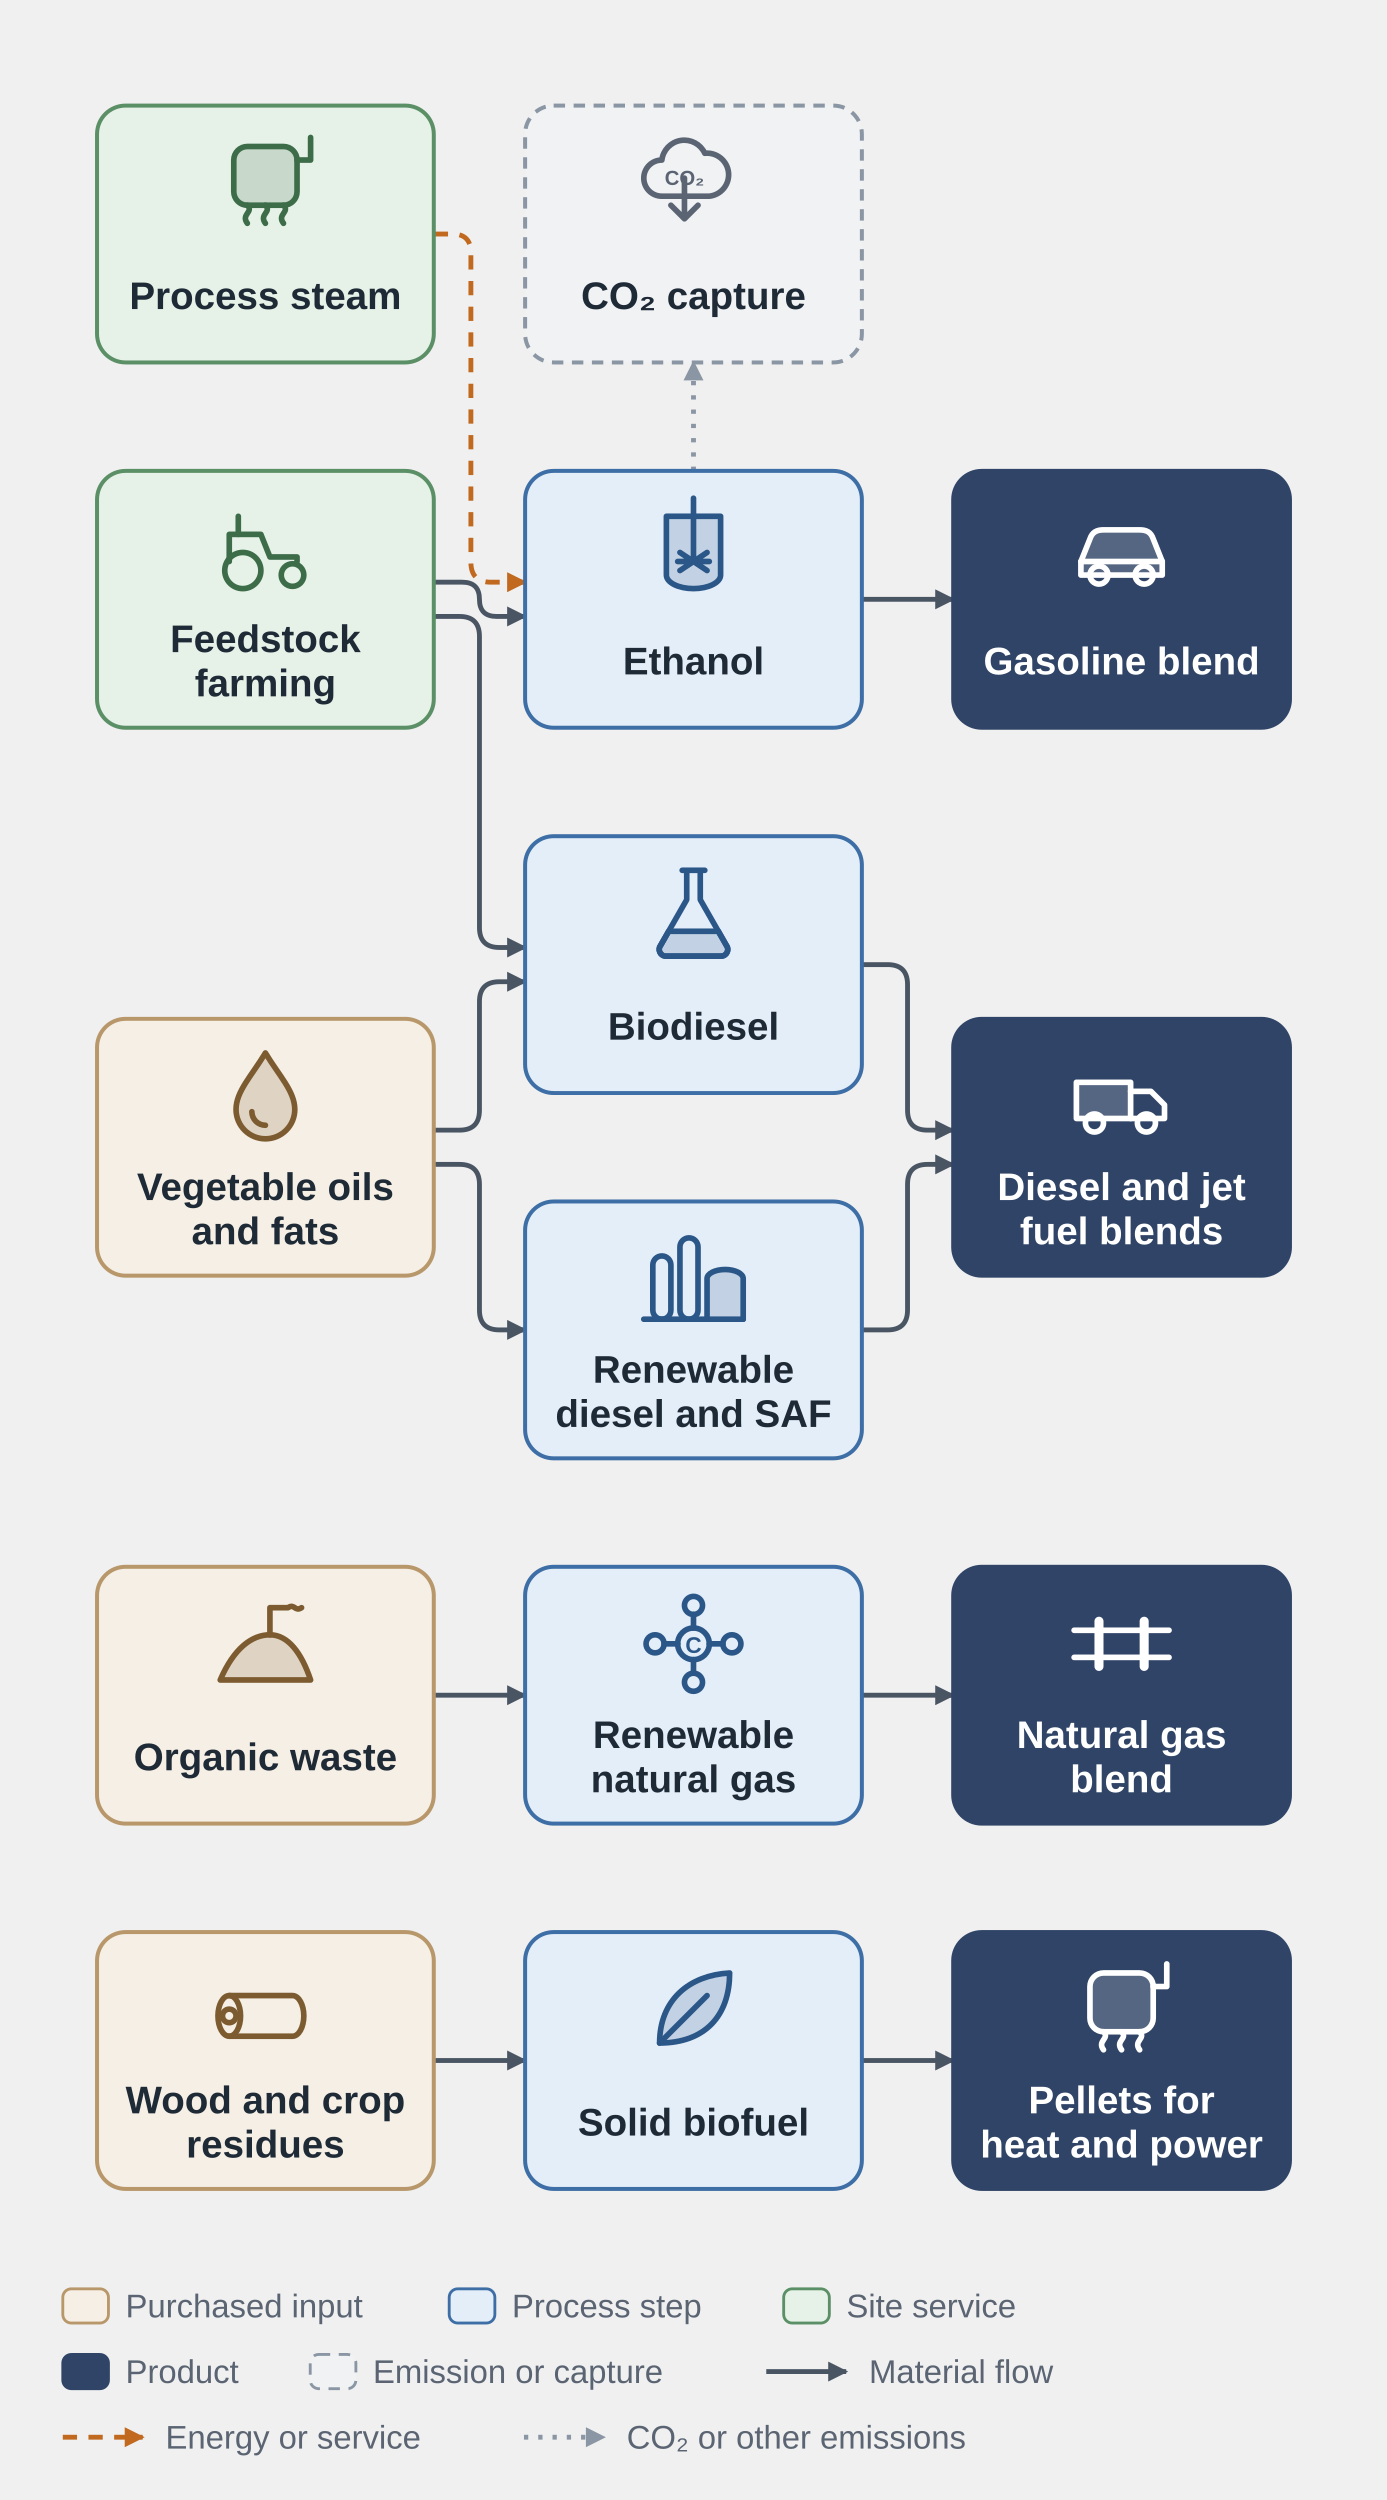
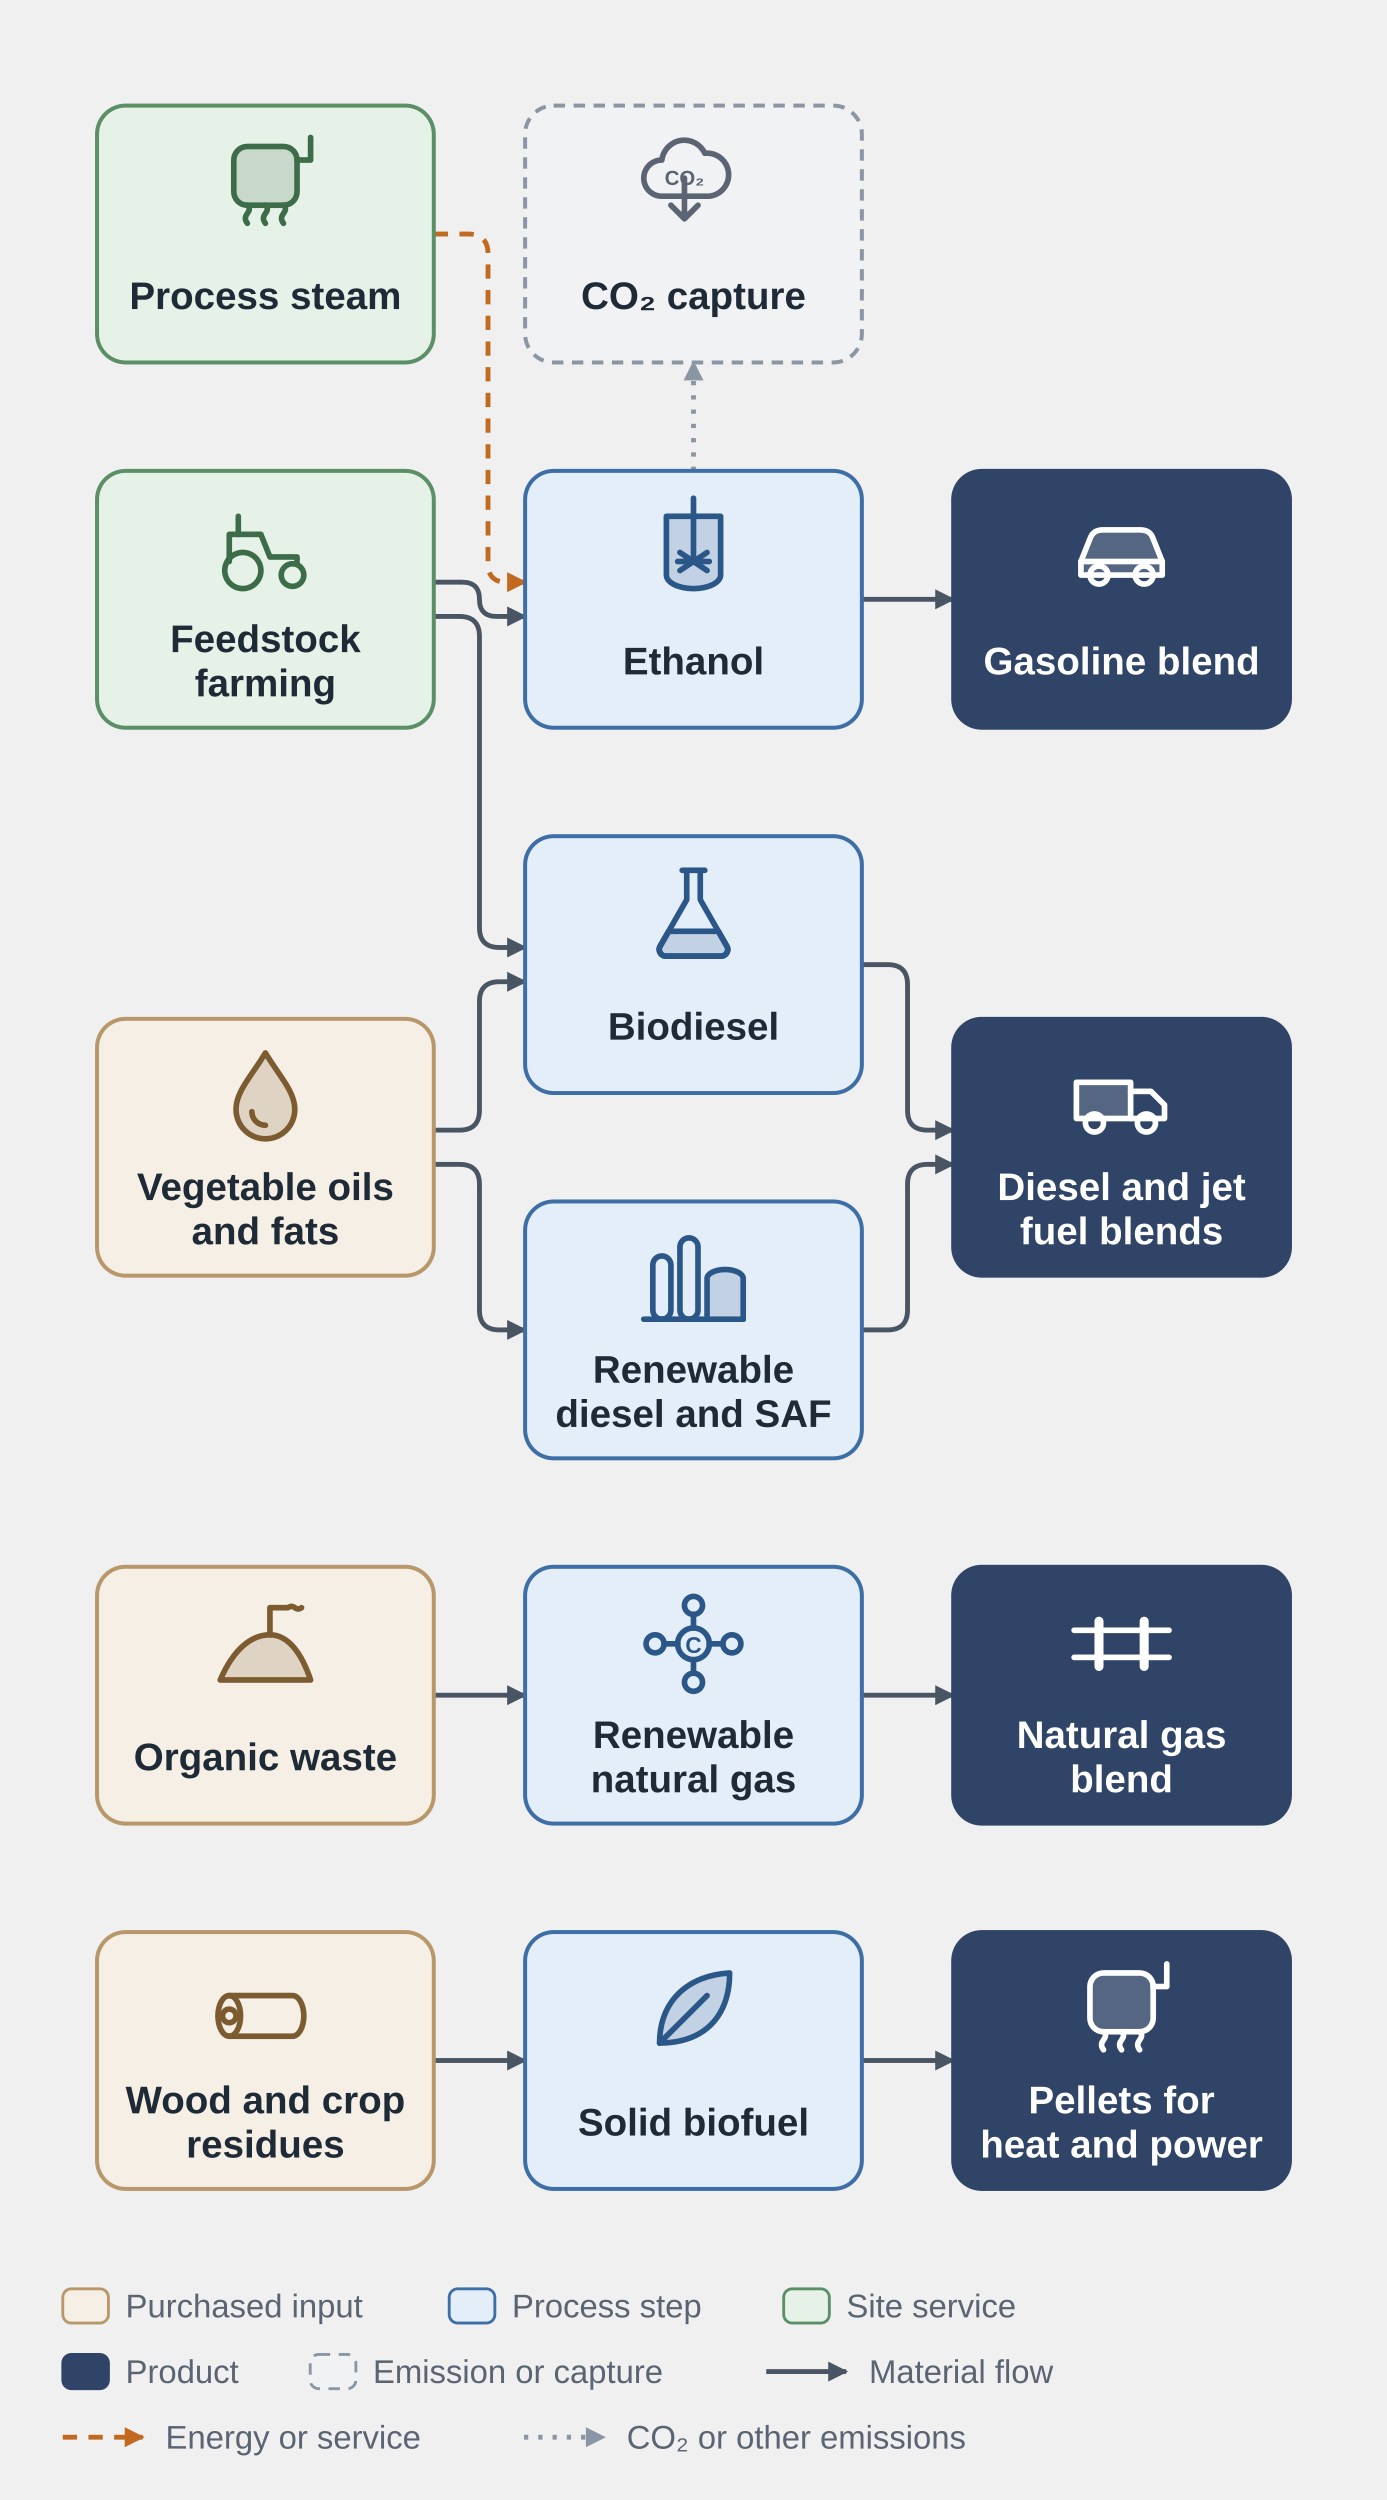
<svg xmlns="http://www.w3.org/2000/svg" viewBox="0 0 486 876" width="486" height="876" font-family="'Source Sans Pro', 'Source Sans 3', 'Segoe UI', 'Helvetica Neue', Arial, sans-serif" role="img" aria-label="Biofuels process flowchart">
  <defs>
    <symbol id="icon-biomass" viewBox="0 0 48 48">
      <g fill="none" stroke="currentColor" stroke-width="2.5" stroke-linecap="round" stroke-linejoin="round">
        <path d="M9 39 C9 20 22 9 40 8 C40 27 29 39 9 39 Z" fill="currentColor" fill-opacity="0.18" />
        <path d="M9 39 L30 18" />
      </g>
    </symbol>
    <symbol id="icon-boiler" viewBox="0 0 48 48">
      <g fill="none" stroke="currentColor" stroke-width="2.5" stroke-linecap="round" stroke-linejoin="round">
        <rect x="10" y="8" width="28" height="26" rx="6" fill="currentColor" fill-opacity="0.18" />
        <path d="M16 42 c-3-4 3-5 0-8 M24 42 c-3-4 3-5 0-8 M32 42 c-3-4 3-5 0-8" />
        <path d="M38 14 H44 V4" />
      </g>
    </symbol>
    <symbol id="icon-car" viewBox="0 0 48 48">
      <g fill="none" stroke="currentColor" stroke-width="2.5" stroke-linecap="round" stroke-linejoin="round">
        <path d="M6 30 L10 20 C11 17 13 16 16 16 H32 C35 16 37 17 38 20 L42 30 V36 H6 Z" fill="currentColor" fill-opacity="0.18" />
        <path d="M6 30 H42" />
        <circle cx="14" cy="36" r="4" />
        <circle cx="34" cy="36" r="4" />
      </g>
    </symbol>
    <symbol id="icon-ccs" viewBox="0 0 48 48">
      <g fill="none" stroke="currentColor" stroke-width="2.5" stroke-linecap="round" stroke-linejoin="round">
        <path d="M10 30 A8 8 0 0 1 10 14 A10 10 0 0 1 29 11 A8 8 0 0 1 31 30 Z" />
        <path d="M20 22 V40 M14 34 L20 40 L26 34" />
        <text x="20" y="25" text-anchor="middle" font-size="9" font-weight="700" fill="currentColor" stroke="none">CO₂</text>
      </g>
    </symbol>
    <symbol id="icon-chemical" viewBox="0 0 48 48">
      <g fill="none" stroke="currentColor" stroke-width="2.5" stroke-linecap="round" stroke-linejoin="round">
        <path d="M19 5 H29 M21 5 V18 L9 39 A3 3 0 0 0 12 43 H36 A3 3 0 0 0 39 39 L27 18 V5" />
        <path d="M13 32 H35 L39 39 A3 3 0 0 1 36 43 H12 A3 3 0 0 1 9 39 Z" fill="currentColor" fill-opacity="0.18" />
      </g>
    </symbol>
    <symbol id="icon-landfill" viewBox="0 0 48 48">
      <g fill="none" stroke="currentColor" stroke-width="2.5" stroke-linecap="round" stroke-linejoin="round">
        <path d="M4 40 C10 26 18 20 26 20 C34 20 40 28 44 40 Z" fill="currentColor" fill-opacity="0.18" />
        <path d="M26 20 V8 H34 M34 8 c3-2 3 2 6 0" />
      </g>
    </symbol>
    <symbol id="icon-liquid-fuel" viewBox="0 0 48 48">
      <g fill="none" stroke="currentColor" stroke-width="2.5" stroke-linecap="round" stroke-linejoin="round">
        <path d="M24 5 C30 15 37 22 37 30 A13 13 0 0 1 11 30 C11 22 18 15 24 5 Z" fill="currentColor" fill-opacity="0.18" />
        <path d="M18 31 a6 6 0 0 0 6 6" />
      </g>
    </symbol>
    <symbol id="icon-log" viewBox="0 0 48 48">
      <g fill="none" stroke="currentColor" stroke-width="2.5" stroke-linecap="round" stroke-linejoin="round">
        <path d="M8 18 H36 A5 9 0 0 1 36 36 H8" />
        <ellipse cx="8" cy="27" rx="5" ry="9" />
        <circle cx="8" cy="27" r="3" />
      </g>
    </symbol>
    <symbol id="icon-methane" viewBox="0 0 48 48">
      <g fill="none" stroke="currentColor" stroke-width="2.5" stroke-linecap="round" stroke-linejoin="round">
        <circle cx="24" cy="24" r="7" />
        <circle cx="24" cy="7" r="4" />
        <circle cx="24" cy="41" r="4" />
        <circle cx="7" cy="24" r="4" />
        <circle cx="41" cy="24" r="4" />
        <path d="M24 11 V17 M24 31 V37 M11 24 H17 M31 24 H37" />
        <text x="24" y="28" text-anchor="middle" font-size="10" font-weight="700" fill="currentColor" stroke="none">C</text>
      </g>
    </symbol>
    <symbol id="icon-pipeline" viewBox="0 0 48 48">
      <g fill="none" stroke="currentColor" stroke-width="2.5" stroke-linecap="round" stroke-linejoin="round">
        <path d="M3 18 H45 M3 30 H45" />
        <path d="M14 14 V34 M34 14 V34" stroke-width="4" />
      </g>
    </symbol>
    <symbol id="icon-reactor" viewBox="0 0 48 48">
      <g fill="none" stroke="currentColor" stroke-width="2.5" stroke-linecap="round" stroke-linejoin="round">
        <path d="M12 10 H36 V36 A12 6 0 0 1 12 36 Z" fill="currentColor" fill-opacity="0.18" />
        <path d="M24 2 V30 M17 30 H31 M18 26 L30 34 M30 26 L18 34" />
      </g>
    </symbol>
    <symbol id="icon-refinery" viewBox="0 0 48 48">
      <g fill="none" stroke="currentColor" stroke-width="2.5" stroke-linecap="round" stroke-linejoin="round">
        <rect x="6" y="14" width="8" height="28" rx="4" />
        <rect x="18" y="6" width="8" height="36" rx="4" />
        <path d="M30 42 V24 A8 4 0 0 1 46 24 V42" fill="currentColor" fill-opacity="0.18" />
        <path d="M2 42 H46" />
      </g>
    </symbol>
    <symbol id="icon-tractor" viewBox="0 0 48 48">
      <g fill="none" stroke="currentColor" stroke-width="2.5" stroke-linecap="round" stroke-linejoin="round">
        <path d="M8 30 V18 H22 L26 28 H38 V30" />
        <circle cx="14" cy="34" r="8" />
        <circle cx="36" cy="36" r="5" />
        <path d="M12 18 V10" />
      </g>
    </symbol>
    <symbol id="icon-truck" viewBox="0 0 48 48">
      <g fill="none" stroke="currentColor" stroke-width="2.5" stroke-linecap="round" stroke-linejoin="round">
        <path d="M4 18 H28 V34 H4 Z" fill="currentColor" fill-opacity="0.18" />
        <path d="M28 22 H37 L43 28 V34 H28" />
        <circle cx="12" cy="36" r="4" />
        <circle cx="35" cy="36" r="4" />
      </g>
    </symbol>
    <marker id="arrow-material" viewBox="0 0 10 10" refX="9" refY="5" markerWidth="7" markerHeight="7" markerUnits="userSpaceOnUse" orient="auto-start-reverse">
      <path d="M 0 0 L 10 5 L 0 10 z" fill="#4a5563" />
    </marker>
    <marker id="arrow-energy" viewBox="0 0 10 10" refX="9" refY="5" markerWidth="7" markerHeight="7" markerUnits="userSpaceOnUse" orient="auto-start-reverse">
      <path d="M 0 0 L 10 5 L 0 10 z" fill="#c0691f" />
    </marker>
    <marker id="arrow-emission" viewBox="0 0 10 10" refX="9" refY="5" markerWidth="7" markerHeight="7" markerUnits="userSpaceOnUse" orient="auto-start-reverse">
      <path d="M 0 0 L 10 5 L 0 10 z" fill="#8a96a3" />
    </marker>
  </defs>
  <path d="M 152.0 204.0 L 162.0 204.0 Q 168.0 204.0 168.0 210.0 L 168.0 210.0 Q 168.0 216.0 174.0 216.0 L 184.0 216.0" fill="none" stroke="#4a5563" stroke-width="1.7" marker-end="url(#arrow-material)" />
  <path d="M 152.0 216.0 L 161.0 216.0 Q 168.0 216.0 168.0 223.0 L 168.0 325.0 Q 168.0 332.0 175.0 332.0 L 184.0 332.0" fill="none" stroke="#4a5563" stroke-width="1.7" marker-end="url(#arrow-material)" />
  <path d="M 152.0 396.0 L 161.0 396.0 Q 168.0 396.0 168.0 389.0 L 168.0 351.0 Q 168.0 344.0 175.0 344.0 L 184.0 344.0" fill="none" stroke="#4a5563" stroke-width="1.7" marker-end="url(#arrow-material)" />
  <path d="M 152.0 408.0 L 161.0 408.0 Q 168.0 408.0 168.0 415.0 L 168.0 459.0 Q 168.0 466.0 175.0 466.0 L 184.0 466.0" fill="none" stroke="#4a5563" stroke-width="1.7" marker-end="url(#arrow-material)" />
  <path d="M 152.0 594.0 L 184.0 594.0" fill="none" stroke="#4a5563" stroke-width="1.7" marker-end="url(#arrow-material)" />
  <path d="M 152.0 722.0 L 184.0 722.0" fill="none" stroke="#4a5563" stroke-width="1.7" marker-end="url(#arrow-material)" />
  <path d="M 243.0 165.0 L 243.0 127.0" fill="none" stroke="#8a96a3" stroke-width="1.7" stroke-dasharray="1.5 3.5" marker-end="url(#arrow-emission)" />
-   <path d="M 152.0 82.0 L 158.5 82.0 Q 165.0 82.0 165.0 88.5 L 165.0 197.0 Q 165.0 204.0 172.0 204.0 L 184.0 204.0" fill="none" stroke="#c0691f" stroke-width="1.7" stroke-dasharray="5 4" marker-end="url(#arrow-energy)" />
+   <path d="M 152.0 82.0 L 164.0 82.0 Q 171.0 82.0 171.0 89.0 L 171.0 197.5 Q 171.0 204.0 177.5 204.0 L 184.0 204.0" fill="none" stroke="#c0691f" stroke-width="1.7" stroke-dasharray="5 4" marker-end="url(#arrow-energy)" />
  <path d="M 302.0 210.0 L 334.0 210.0" fill="none" stroke="#4a5563" stroke-width="1.7" marker-end="url(#arrow-material)" />
  <path d="M 302.0 338.0 L 311.0 338.0 Q 318.0 338.0 318.0 345.0 L 318.0 389.0 Q 318.0 396.0 325.0 396.0 L 334.0 396.0" fill="none" stroke="#4a5563" stroke-width="1.7" marker-end="url(#arrow-material)" />
  <path d="M 302.0 466.0 L 311.0 466.0 Q 318.0 466.0 318.0 459.0 L 318.0 415.0 Q 318.0 408.0 325.0 408.0 L 334.0 408.0" fill="none" stroke="#4a5563" stroke-width="1.7" marker-end="url(#arrow-material)" />
  <path d="M 302.0 594.0 L 334.0 594.0" fill="none" stroke="#4a5563" stroke-width="1.7" marker-end="url(#arrow-material)" />
  <path d="M 302.0 722.0 L 334.0 722.0" fill="none" stroke="#4a5563" stroke-width="1.7" marker-end="url(#arrow-material)" />
  <g>
    <rect x="34.0" y="165.0" width="118" height="90" rx="10" fill="#e6f2e8" stroke="#5b8f66" stroke-width="1.4" />
    <use href="#icon-tractor" x="74.0" y="173.0" width="38" height="38" style="color:#3d6c48" />
    <text x="93.0" y="228.5" text-anchor="middle" font-size="13.5" font-weight="600" fill="#1f2a37">Feedstock</text>
    <text x="93.0" y="244.0" text-anchor="middle" font-size="13.5" font-weight="600" fill="#1f2a37">farming</text>
  </g>
  <g>
    <rect x="34.0" y="357.0" width="118" height="90" rx="10" fill="#f5efe5" stroke="#b8976a" stroke-width="1.4" />
    <use href="#icon-liquid-fuel" x="74.0" y="365.0" width="38" height="38" style="color:#7d5b30" />
    <text x="93.0" y="420.5" text-anchor="middle" font-size="13.5" font-weight="600" fill="#1f2a37">Vegetable oils</text>
    <text x="93.0" y="436.0" text-anchor="middle" font-size="13.5" font-weight="600" fill="#1f2a37">and fats</text>
  </g>
  <g>
    <rect x="34.0" y="549.0" width="118" height="90" rx="10" fill="#f5efe5" stroke="#b8976a" stroke-width="1.4" />
    <use href="#icon-landfill" x="74.0" y="557.0" width="38" height="38" style="color:#7d5b30" />
    <text x="93.0" y="620.3" text-anchor="middle" font-size="13.5" font-weight="600" fill="#1f2a37">Organic waste</text>
  </g>
  <g>
    <rect x="34.0" y="677.0" width="118" height="90" rx="10" fill="#f5efe5" stroke="#b8976a" stroke-width="1.4" />
    <use href="#icon-log" x="74.0" y="685.0" width="38" height="38" style="color:#7d5b30" />
    <text x="93.0" y="740.5" text-anchor="middle" font-size="13.5" font-weight="600" fill="#1f2a37">Wood and crop</text>
    <text x="93.0" y="756.0" text-anchor="middle" font-size="13.5" font-weight="600" fill="#1f2a37">residues</text>
  </g>
  <g>
    <rect x="184.0" y="37.0" width="118" height="90" rx="10" fill="#f1f2f4" stroke="#8a96a3" stroke-width="1.4" stroke-dasharray="4 3" />
    <use href="#icon-ccs" x="224.0" y="45.0" width="38" height="38" style="color:#5a6472" />
    <text x="243.0" y="108.3" text-anchor="middle" font-size="13.5" font-weight="600" fill="#1f2a37">CO₂ capture</text>
  </g>
  <g>
    <rect x="184.0" y="165.0" width="118" height="90" rx="10" fill="#e4eef9" stroke="#3d6ea5" stroke-width="1.4" />
    <use href="#icon-reactor" x="224.0" y="173.0" width="38" height="38" style="color:#2b5788" />
    <text x="243.0" y="236.3" text-anchor="middle" font-size="13.5" font-weight="600" fill="#1f2a37">Ethanol</text>
  </g>
  <g>
    <rect x="184.0" y="293.0" width="118" height="90" rx="10" fill="#e4eef9" stroke="#3d6ea5" stroke-width="1.4" />
    <use href="#icon-chemical" x="224.0" y="301.0" width="38" height="38" style="color:#2b5788" />
    <text x="243.0" y="364.3" text-anchor="middle" font-size="13.5" font-weight="600" fill="#1f2a37">Biodiesel</text>
  </g>
  <g>
    <rect x="184.0" y="421.0" width="118" height="90" rx="10" fill="#e4eef9" stroke="#3d6ea5" stroke-width="1.4" />
    <use href="#icon-refinery" x="224.0" y="429.0" width="38" height="38" style="color:#2b5788" />
    <text x="243.0" y="484.5" text-anchor="middle" font-size="13.5" font-weight="600" fill="#1f2a37">Renewable</text>
    <text x="243.0" y="500.0" text-anchor="middle" font-size="13.5" font-weight="600" fill="#1f2a37">diesel and SAF</text>
  </g>
  <g>
    <rect x="184.0" y="549.0" width="118" height="90" rx="10" fill="#e4eef9" stroke="#3d6ea5" stroke-width="1.4" />
    <use href="#icon-methane" x="224.0" y="557.0" width="38" height="38" style="color:#2b5788" />
    <text x="243.0" y="612.5" text-anchor="middle" font-size="13.5" font-weight="600" fill="#1f2a37">Renewable</text>
    <text x="243.0" y="628.0" text-anchor="middle" font-size="13.5" font-weight="600" fill="#1f2a37">natural gas</text>
  </g>
  <g>
    <rect x="184.0" y="677.0" width="118" height="90" rx="10" fill="#e4eef9" stroke="#3d6ea5" stroke-width="1.4" />
    <use href="#icon-biomass" x="224.0" y="685.0" width="38" height="38" style="color:#2b5788" />
    <text x="243.0" y="748.3" text-anchor="middle" font-size="13.5" font-weight="600" fill="#1f2a37">Solid biofuel</text>
  </g>
  <g>
    <rect x="34.0" y="37.0" width="118" height="90" rx="10" fill="#e6f2e8" stroke="#5b8f66" stroke-width="1.4" />
    <use href="#icon-boiler" x="74.0" y="45.0" width="38" height="38" style="color:#3d6c48" />
    <text x="93.0" y="108.3" text-anchor="middle" font-size="13.5" font-weight="600" fill="#1f2a37">Process steam</text>
  </g>
  <g>
    <rect x="334.0" y="165.0" width="118" height="90" rx="10" fill="#2f4466" stroke="#2f4466" stroke-width="1.4" />
    <use href="#icon-car" x="374.0" y="173.0" width="38" height="38" style="color:#ffffff" />
    <text x="393.0" y="236.3" text-anchor="middle" font-size="13.5" font-weight="600" fill="#ffffff">Gasoline blend</text>
  </g>
  <g>
    <rect x="334.0" y="357.0" width="118" height="90" rx="10" fill="#2f4466" stroke="#2f4466" stroke-width="1.4" />
    <use href="#icon-truck" x="374.0" y="365.0" width="38" height="38" style="color:#ffffff" />
    <text x="393.0" y="420.5" text-anchor="middle" font-size="13.5" font-weight="600" fill="#ffffff">Diesel and jet</text>
    <text x="393.0" y="436.0" text-anchor="middle" font-size="13.5" font-weight="600" fill="#ffffff">fuel blends</text>
  </g>
  <g>
    <rect x="334.0" y="549.0" width="118" height="90" rx="10" fill="#2f4466" stroke="#2f4466" stroke-width="1.4" />
    <use href="#icon-pipeline" x="374.0" y="557.0" width="38" height="38" style="color:#ffffff" />
    <text x="393.0" y="612.5" text-anchor="middle" font-size="13.5" font-weight="600" fill="#ffffff">Natural gas</text>
    <text x="393.0" y="628.0" text-anchor="middle" font-size="13.5" font-weight="600" fill="#ffffff">blend</text>
  </g>
  <g>
    <rect x="334.0" y="677.0" width="118" height="90" rx="10" fill="#2f4466" stroke="#2f4466" stroke-width="1.4" />
    <use href="#icon-boiler" x="374.0" y="685.0" width="38" height="38" style="color:#ffffff" />
    <text x="393.0" y="740.5" text-anchor="middle" font-size="13.5" font-weight="600" fill="#ffffff">Pellets for</text>
    <text x="393.0" y="756.0" text-anchor="middle" font-size="13.5" font-weight="600" fill="#ffffff">heat and power</text>
  </g>
  <rect x="22.0" y="802" width="16" height="12" rx="3" fill="#f5efe5" stroke="#b8976a" />
  <text x="44.0" y="812" font-size="11.5" fill="#5a6472">Purchased input</text>
  <rect x="157.4" y="802" width="16" height="12" rx="3" fill="#e4eef9" stroke="#3d6ea5" />
  <text x="179.4" y="812" font-size="11.5" fill="#5a6472">Process step</text>
  <rect x="274.6" y="802" width="16" height="12" rx="3" fill="#e6f2e8" stroke="#5b8f66" />
  <text x="296.6" y="812" font-size="11.5" fill="#5a6472">Site service</text>
  <rect x="22.0" y="825.0" width="16" height="12" rx="3" fill="#2f4466" stroke="#2f4466" />
  <text x="44.0" y="835.0" font-size="11.5" fill="#5a6472">Product</text>
  <rect x="108.7" y="825.0" width="16" height="12" rx="3" fill="#f1f2f4" stroke="#8a96a3" stroke-dasharray="4 3" />
  <text x="130.7" y="835.0" font-size="11.5" fill="#5a6472">Emission or capture</text>
  <path d="M 268.5 831.0 H 296.5" stroke="#4a5563" stroke-width="1.7" marker-end="url(#arrow-material)" />
  <text x="304.5" y="835.0" font-size="11.5" fill="#5a6472">Material flow</text>
  <path d="M 22.0 854.0 H 50.0" stroke="#c0691f" stroke-width="1.7" stroke-dasharray="5 4" marker-end="url(#arrow-energy)" />
  <text x="58.0" y="858.0" font-size="11.5" fill="#5a6472">Energy or service</text>
  <path d="M 183.6 854.0 H 211.6" stroke="#8a96a3" stroke-width="1.7" stroke-dasharray="1.5 3.5" marker-end="url(#arrow-emission)" />
  <text x="219.6" y="858.0" font-size="11.5" fill="#5a6472">CO₂ or other emissions</text>
</svg>
